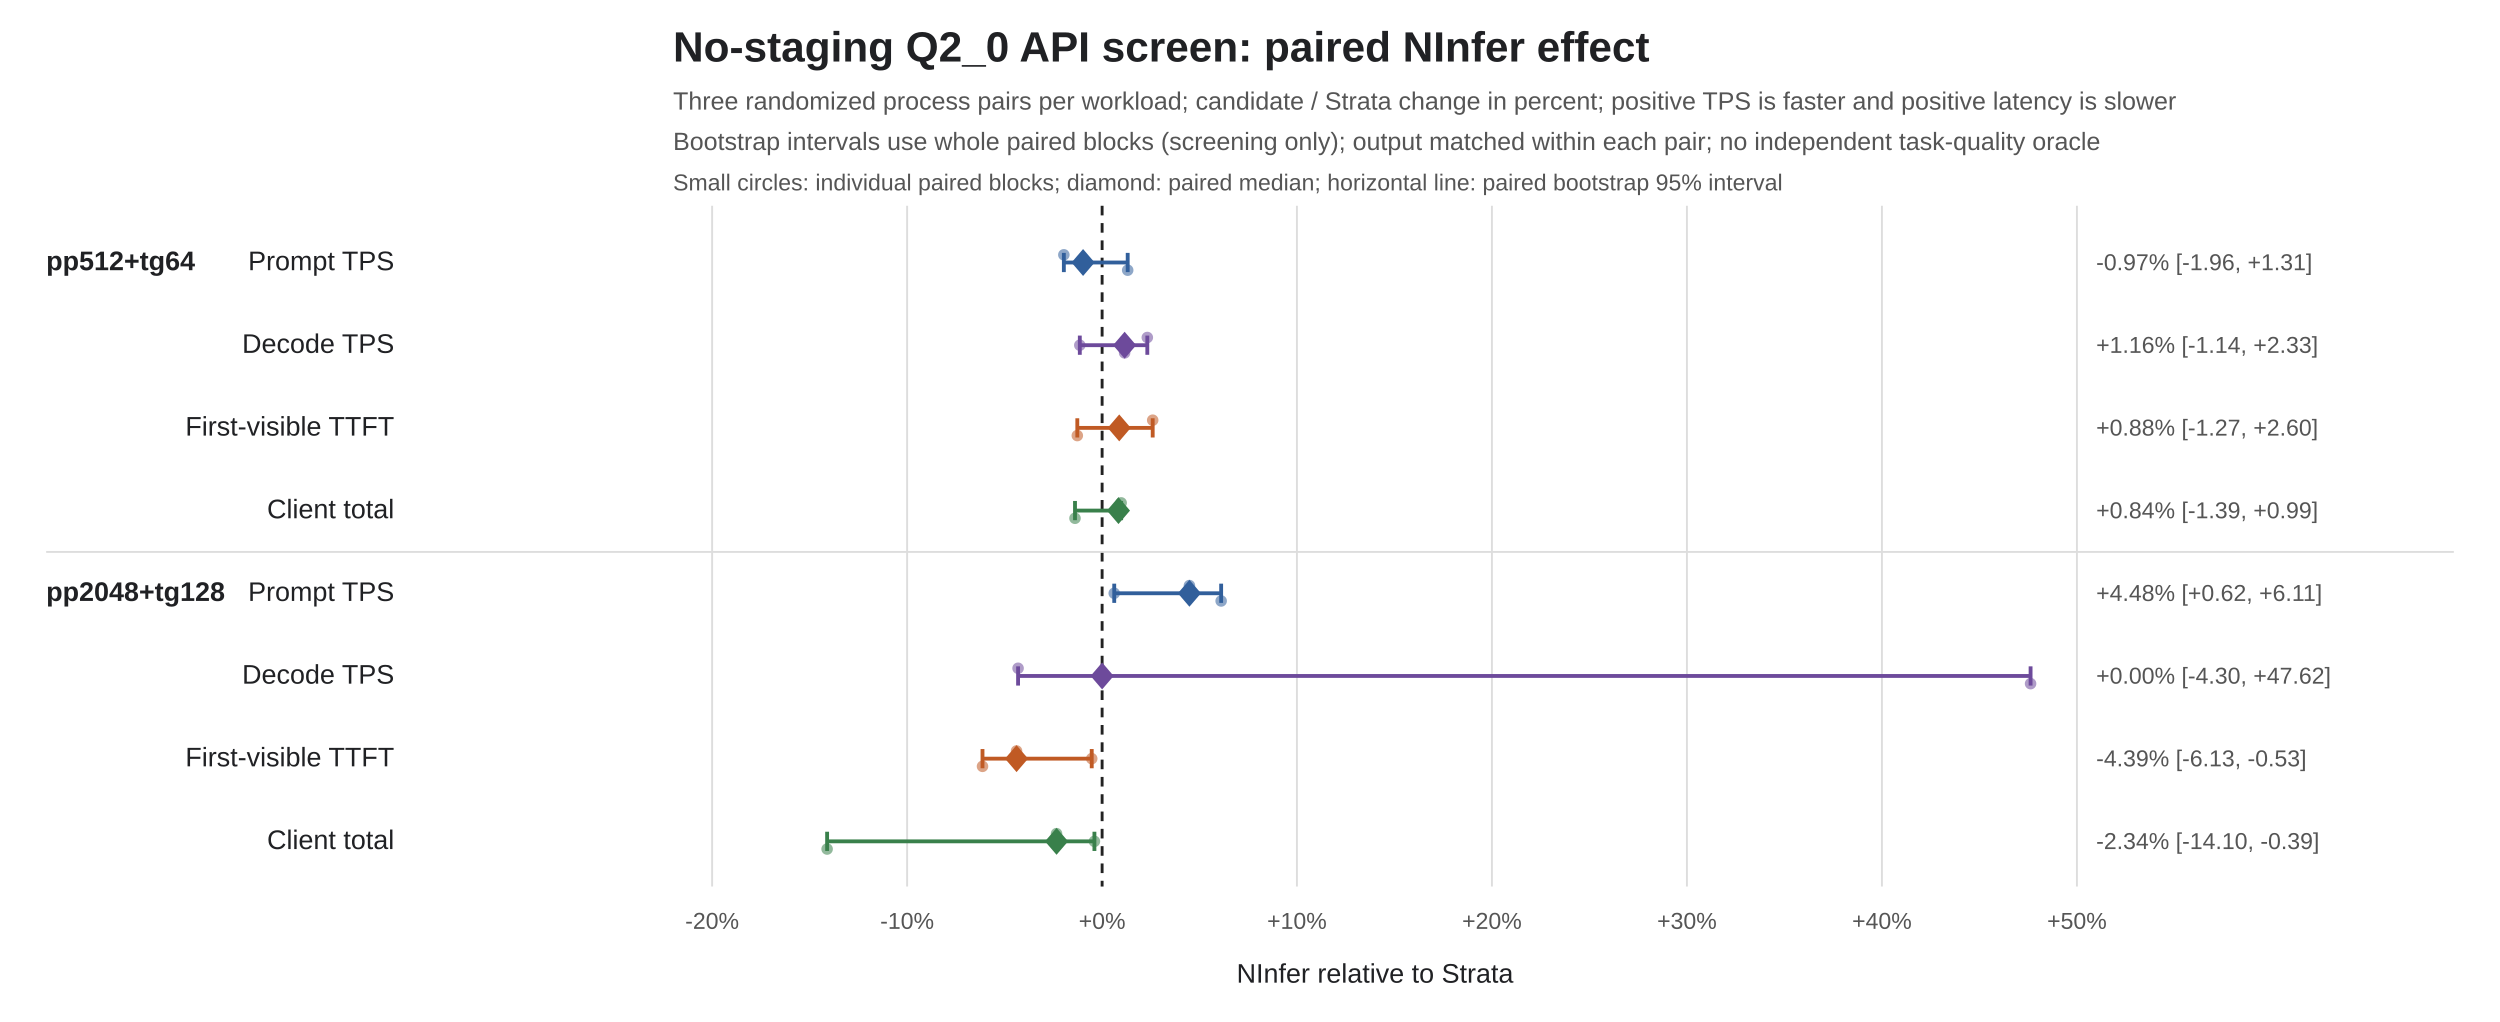
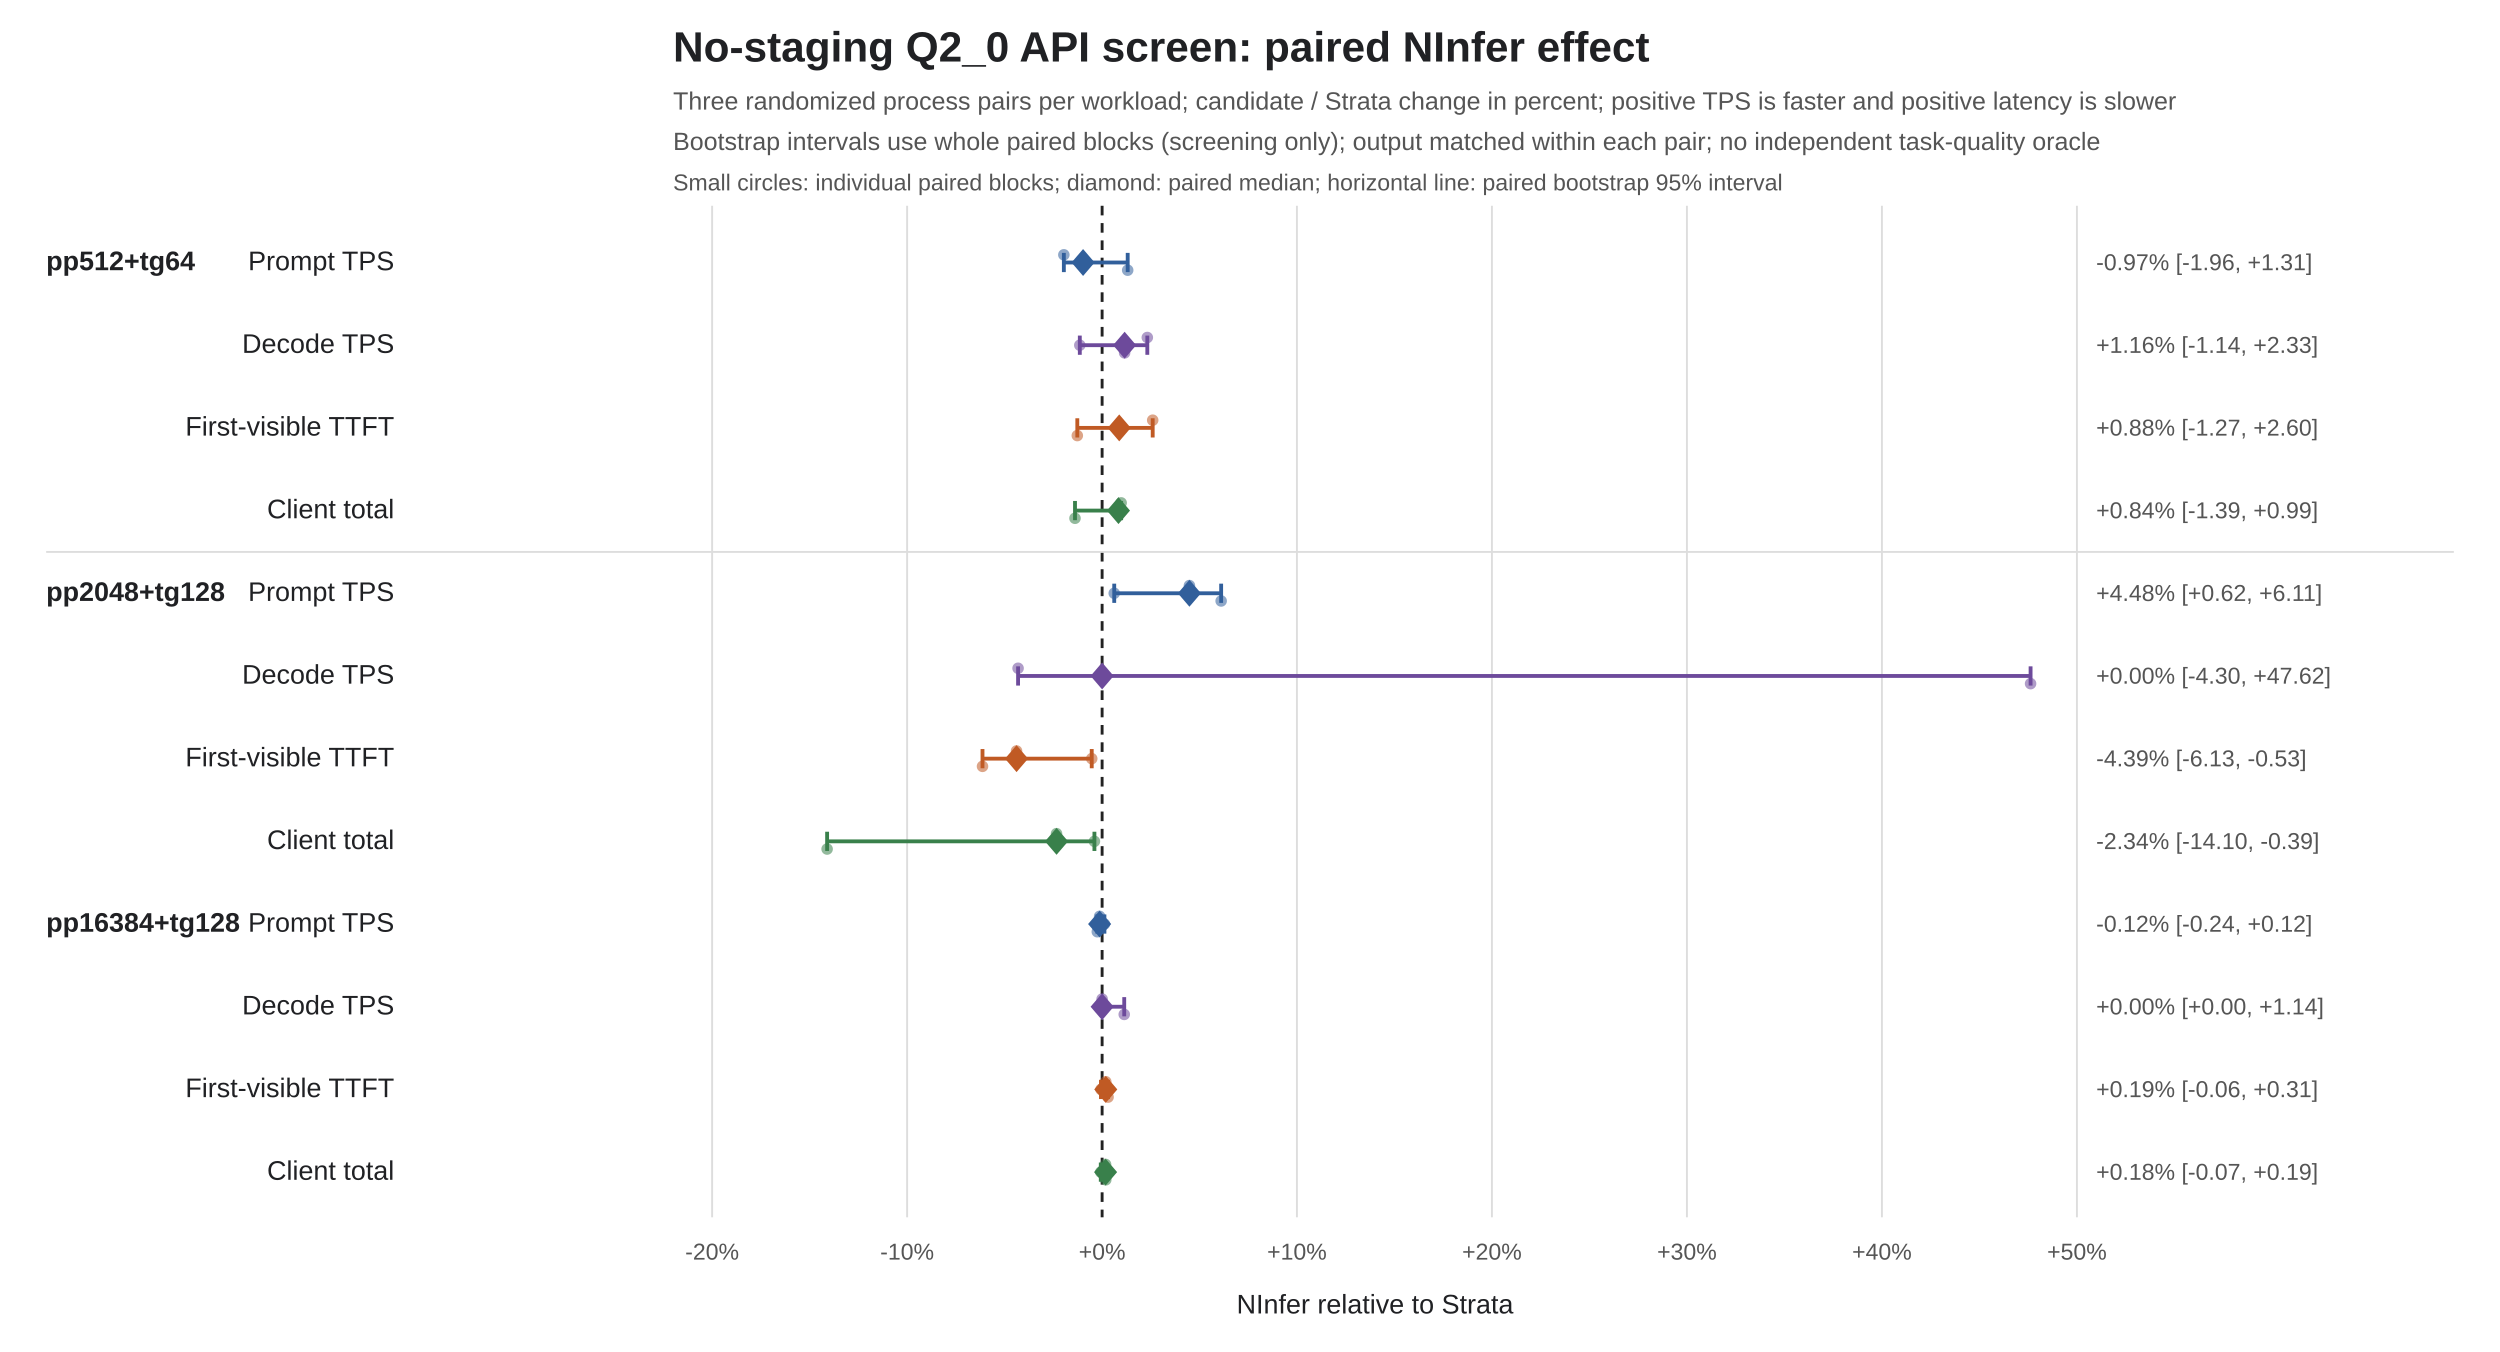
- <svg xmlns="http://www.w3.org/2000/svg" width="1300" height="531" viewBox="0 0 1300 531">
+ <svg xmlns="http://www.w3.org/2000/svg" width="1300" height="703" viewBox="0 0 1300 703">
  <style>text{font-family:Arial,sans-serif;fill:#202124}.title{font-size:22px;font-weight:bold}.sub{font-size:13px;fill:#555}.label{font-size:14px}.small{font-size:12px;fill:#555}.axis{stroke:#777;stroke-width:1}.grid{stroke:#ddd;stroke-width:1}.zero{stroke:#222;stroke-width:1.5;stroke-dasharray:5 4}.ci{stroke-width:2}.pair{opacity:.55}</style>
  <text x="350" y="32" class="title">No-staging Q2_0 API screen: paired NInfer effect</text>
  <text x="350" y="57" class="sub">Three randomized process pairs per workload; candidate / Strata change in percent; positive TPS is faster and positive latency is slower</text>
  <text x="350" y="78" class="sub">Bootstrap intervals use whole paired blocks (screening only); output matched within each pair; no independent task-quality oracle</text>
  <text x="350" y="99" class="small">Small circles: individual paired blocks; diamond: paired median; horizontal line: paired bootstrap 95% interval</text>
-   <line x1="370.3" y1="107" x2="370.3" y2="461" class="grid" />
-   <text x="370.3" y="483" text-anchor="middle" class="small">-20%</text>
-   <line x1="471.7" y1="107" x2="471.7" y2="461" class="grid" />
-   <text x="471.7" y="483" text-anchor="middle" class="small">-10%</text>
-   <line x1="573.1" y1="107" x2="573.1" y2="461" class="zero" />
-   <text x="573.1" y="483" text-anchor="middle" class="small">+0%</text>
-   <line x1="674.4" y1="107" x2="674.4" y2="461" class="grid" />
-   <text x="674.4" y="483" text-anchor="middle" class="small">+10%</text>
-   <line x1="775.8" y1="107" x2="775.8" y2="461" class="grid" />
-   <text x="775.8" y="483" text-anchor="middle" class="small">+20%</text>
-   <line x1="877.2" y1="107" x2="877.2" y2="461" class="grid" />
-   <text x="877.2" y="483" text-anchor="middle" class="small">+30%</text>
-   <line x1="978.6" y1="107" x2="978.6" y2="461" class="grid" />
-   <text x="978.6" y="483" text-anchor="middle" class="small">+40%</text>
-   <line x1="1080.0" y1="107" x2="1080.0" y2="461" class="grid" />
-   <text x="1080.0" y="483" text-anchor="middle" class="small">+50%</text>
+   <line x1="370.3" y1="107" x2="370.3" y2="633" class="grid" />
+   <text x="370.3" y="655" text-anchor="middle" class="small">-20%</text>
+   <line x1="471.7" y1="107" x2="471.7" y2="633" class="grid" />
+   <text x="471.7" y="655" text-anchor="middle" class="small">-10%</text>
+   <line x1="573.1" y1="107" x2="573.1" y2="633" class="zero" />
+   <text x="573.1" y="655" text-anchor="middle" class="small">+0%</text>
+   <line x1="674.4" y1="107" x2="674.4" y2="633" class="grid" />
+   <text x="674.4" y="655" text-anchor="middle" class="small">+10%</text>
+   <line x1="775.8" y1="107" x2="775.8" y2="633" class="grid" />
+   <text x="775.8" y="655" text-anchor="middle" class="small">+20%</text>
+   <line x1="877.2" y1="107" x2="877.2" y2="633" class="grid" />
+   <text x="877.2" y="655" text-anchor="middle" class="small">+30%</text>
+   <line x1="978.6" y1="107" x2="978.6" y2="633" class="grid" />
+   <text x="978.6" y="655" text-anchor="middle" class="small">+40%</text>
+   <line x1="1080.0" y1="107" x2="1080.0" y2="633" class="grid" />
+   <text x="1080.0" y="655" text-anchor="middle" class="small">+50%</text>
  <text x="24" y="140.5" class="label" font-weight="bold">pp512+tg64</text>
  <text x="205" y="140.5" text-anchor="end" class="label">Prompt TPS</text>
  <line x1="553.2" y1="136.5" x2="586.4" y2="136.5" class="ci" stroke="#315f9b" />
  <line x1="553.2" y1="131.5" x2="553.2" y2="141.5" class="ci" stroke="#315f9b" />
  <line x1="586.4" y1="131.5" x2="586.4" y2="141.5" class="ci" stroke="#315f9b" />
  <circle cx="553.2" cy="132.5" r="3" fill="#315f9b" class="pair" />
  <circle cx="563.2" cy="136.5" r="3" fill="#315f9b" class="pair" />
  <circle cx="586.4" cy="140.5" r="3" fill="#315f9b" class="pair" />
  <path d="M 563.2 129.5 L 569.2 136.5 L 563.2 143.5 L 557.2 136.5 Z" fill="#315f9b" />
  <text x="1090" y="140.5" class="small">-0.97% [-1.96, +1.31]</text>
  <text x="205" y="183.5" text-anchor="end" class="label">Decode TPS</text>
  <line x1="561.5" y1="179.5" x2="596.6" y2="179.5" class="ci" stroke="#6d4a9b" />
  <line x1="561.5" y1="174.5" x2="561.5" y2="184.5" class="ci" stroke="#6d4a9b" />
  <line x1="596.6" y1="174.5" x2="596.6" y2="184.5" class="ci" stroke="#6d4a9b" />
  <circle cx="596.6" cy="175.5" r="3" fill="#6d4a9b" class="pair" />
  <circle cx="561.5" cy="179.5" r="3" fill="#6d4a9b" class="pair" />
  <circle cx="584.8" cy="183.5" r="3" fill="#6d4a9b" class="pair" />
  <path d="M 584.8 172.5 L 590.8 179.5 L 584.8 186.5 L 578.8 179.5 Z" fill="#6d4a9b" />
  <text x="1090" y="183.5" class="small">+1.16% [-1.14, +2.33]</text>
  <text x="205" y="226.5" text-anchor="end" class="label">First-visible TTFT</text>
  <line x1="560.2" y1="222.5" x2="599.4" y2="222.5" class="ci" stroke="#c05a24" />
  <line x1="560.2" y1="217.5" x2="560.2" y2="227.5" class="ci" stroke="#c05a24" />
  <line x1="599.4" y1="217.5" x2="599.4" y2="227.5" class="ci" stroke="#c05a24" />
  <circle cx="599.4" cy="218.5" r="3" fill="#c05a24" class="pair" />
  <circle cx="582.0" cy="222.5" r="3" fill="#c05a24" class="pair" />
  <circle cx="560.2" cy="226.5" r="3" fill="#c05a24" class="pair" />
  <path d="M 582.0 215.5 L 588.0 222.5 L 582.0 229.5 L 576.0 222.5 Z" fill="#c05a24" />
  <text x="1090" y="226.5" class="small">+0.88% [-1.27, +2.60]</text>
  <text x="205" y="269.5" text-anchor="end" class="label">Client total</text>
  <line x1="559.0" y1="265.5" x2="583.0" y2="265.5" class="ci" stroke="#39804b" />
  <line x1="559.0" y1="260.5" x2="559.0" y2="270.5" class="ci" stroke="#39804b" />
  <line x1="583.0" y1="260.5" x2="583.0" y2="270.5" class="ci" stroke="#39804b" />
  <circle cx="583.0" cy="261.5" r="3" fill="#39804b" class="pair" />
  <circle cx="581.6" cy="265.5" r="3" fill="#39804b" class="pair" />
  <circle cx="559.0" cy="269.5" r="3" fill="#39804b" class="pair" />
  <path d="M 581.6 258.5 L 587.6 265.5 L 581.6 272.5 L 575.6 265.5 Z" fill="#39804b" />
  <text x="1090" y="269.5" class="small">+0.84% [-1.39, +0.99]</text>
  <line x1="24" y1="287.0" x2="1276" y2="287.0" class="grid" />
  <text x="24" y="312.5" class="label" font-weight="bold">pp2048+tg128</text>
  <text x="205" y="312.5" text-anchor="end" class="label">Prompt TPS</text>
  <line x1="579.4" y1="308.5" x2="635.0" y2="308.5" class="ci" stroke="#315f9b" />
  <line x1="579.4" y1="303.5" x2="579.4" y2="313.5" class="ci" stroke="#315f9b" />
  <line x1="635.0" y1="303.5" x2="635.0" y2="313.5" class="ci" stroke="#315f9b" />
  <circle cx="618.5" cy="304.5" r="3" fill="#315f9b" class="pair" />
  <circle cx="579.4" cy="308.5" r="3" fill="#315f9b" class="pair" />
  <circle cx="635.0" cy="312.5" r="3" fill="#315f9b" class="pair" />
  <path d="M 618.5 301.5 L 624.5 308.5 L 618.5 315.5 L 612.5 308.5 Z" fill="#315f9b" />
  <text x="1090" y="312.5" class="small">+4.48% [+0.62, +6.11]</text>
  <text x="205" y="355.5" text-anchor="end" class="label">Decode TPS</text>
  <line x1="529.4" y1="351.5" x2="1055.9" y2="351.5" class="ci" stroke="#6d4a9b" />
  <line x1="529.4" y1="346.5" x2="529.4" y2="356.5" class="ci" stroke="#6d4a9b" />
  <line x1="1055.9" y1="346.5" x2="1055.9" y2="356.5" class="ci" stroke="#6d4a9b" />
  <circle cx="529.4" cy="347.5" r="3" fill="#6d4a9b" class="pair" />
  <circle cx="573.1" cy="351.5" r="3" fill="#6d4a9b" class="pair" />
  <circle cx="1055.9" cy="355.5" r="3" fill="#6d4a9b" class="pair" />
  <path d="M 573.1 344.5 L 579.1 351.5 L 573.1 358.5 L 567.1 351.5 Z" fill="#6d4a9b" />
  <text x="1090" y="355.5" class="small">+0.00% [-4.30, +47.62]</text>
  <text x="205" y="398.5" text-anchor="end" class="label">First-visible TTFT</text>
  <line x1="510.9" y1="394.5" x2="567.7" y2="394.5" class="ci" stroke="#c05a24" />
  <line x1="510.9" y1="389.5" x2="510.9" y2="399.5" class="ci" stroke="#c05a24" />
  <line x1="567.7" y1="389.5" x2="567.7" y2="399.5" class="ci" stroke="#c05a24" />
  <circle cx="528.6" cy="390.5" r="3" fill="#c05a24" class="pair" />
  <circle cx="567.7" cy="394.5" r="3" fill="#c05a24" class="pair" />
  <circle cx="510.9" cy="398.5" r="3" fill="#c05a24" class="pair" />
  <path d="M 528.6 387.5 L 534.6 394.5 L 528.6 401.5 L 522.6 394.5 Z" fill="#c05a24" />
  <text x="1090" y="398.5" class="small">-4.39% [-6.13, -0.53]</text>
  <text x="205" y="441.5" text-anchor="end" class="label">Client total</text>
  <line x1="430.1" y1="437.5" x2="569.1" y2="437.5" class="ci" stroke="#39804b" />
  <line x1="430.1" y1="432.5" x2="430.1" y2="442.5" class="ci" stroke="#39804b" />
  <line x1="569.1" y1="432.5" x2="569.1" y2="442.5" class="ci" stroke="#39804b" />
  <circle cx="549.4" cy="433.5" r="3" fill="#39804b" class="pair" />
  <circle cx="569.1" cy="437.5" r="3" fill="#39804b" class="pair" />
  <circle cx="430.1" cy="441.5" r="3" fill="#39804b" class="pair" />
  <path d="M 549.4 430.5 L 555.4 437.5 L 549.4 444.5 L 543.4 437.5 Z" fill="#39804b" />
  <text x="1090" y="441.5" class="small">-2.34% [-14.10, -0.39]</text>
-   <text x="715.0" y="511" text-anchor="middle" class="label">NInfer relative to Strata</text>
+   <text x="24" y="484.5" class="label" font-weight="bold">pp16384+tg128</text>
+   <text x="205" y="484.5" text-anchor="end" class="label">Prompt TPS</text>
+   <line x1="570.6" y1="480.5" x2="574.3" y2="480.5" class="ci" stroke="#315f9b" />
+   <line x1="570.6" y1="475.5" x2="570.6" y2="485.5" class="ci" stroke="#315f9b" />
+   <line x1="574.3" y1="475.5" x2="574.3" y2="485.5" class="ci" stroke="#315f9b" />
+   <circle cx="571.8" cy="476.5" r="3" fill="#315f9b" class="pair" />
+   <circle cx="574.3" cy="480.5" r="3" fill="#315f9b" class="pair" />
+   <circle cx="570.6" cy="484.5" r="3" fill="#315f9b" class="pair" />
+   <path d="M 571.8 473.5 L 577.8 480.5 L 571.8 487.5 L 565.8 480.5 Z" fill="#315f9b" />
+   <text x="1090" y="484.5" class="small">-0.12% [-0.24, +0.12]</text>
+   <text x="205" y="527.5" text-anchor="end" class="label">Decode TPS</text>
+   <line x1="573.1" y1="523.5" x2="584.6" y2="523.5" class="ci" stroke="#6d4a9b" />
+   <line x1="573.1" y1="518.5" x2="573.1" y2="528.5" class="ci" stroke="#6d4a9b" />
+   <line x1="584.6" y1="518.5" x2="584.6" y2="528.5" class="ci" stroke="#6d4a9b" />
+   <circle cx="573.1" cy="519.5" r="3" fill="#6d4a9b" class="pair" />
+   <circle cx="573.1" cy="523.5" r="3" fill="#6d4a9b" class="pair" />
+   <circle cx="584.6" cy="527.5" r="3" fill="#6d4a9b" class="pair" />
+   <path d="M 573.1 516.5 L 579.1 523.5 L 573.1 530.5 L 567.1 523.5 Z" fill="#6d4a9b" />
+   <text x="1090" y="527.5" class="small">+0.00% [+0.00, +1.14]</text>
+   <text x="205" y="570.5" text-anchor="end" class="label">First-visible TTFT</text>
+   <line x1="572.5" y1="566.5" x2="576.2" y2="566.5" class="ci" stroke="#c05a24" />
+   <line x1="572.5" y1="561.5" x2="572.5" y2="571.5" class="ci" stroke="#c05a24" />
+   <line x1="576.2" y1="561.5" x2="576.2" y2="571.5" class="ci" stroke="#c05a24" />
+   <circle cx="575.0" cy="562.5" r="3" fill="#c05a24" class="pair" />
+   <circle cx="572.5" cy="566.5" r="3" fill="#c05a24" class="pair" />
+   <circle cx="576.2" cy="570.5" r="3" fill="#c05a24" class="pair" />
+   <path d="M 575.0 559.5 L 581.0 566.5 L 575.0 573.5 L 569.0 566.5 Z" fill="#c05a24" />
+   <text x="1090" y="570.5" class="small">+0.19% [-0.06, +0.31]</text>
+   <text x="205" y="613.5" text-anchor="end" class="label">Client total</text>
+   <line x1="572.4" y1="609.5" x2="575.0" y2="609.5" class="ci" stroke="#39804b" />
+   <line x1="572.4" y1="604.5" x2="572.4" y2="614.5" class="ci" stroke="#39804b" />
+   <line x1="575.0" y1="604.5" x2="575.0" y2="614.5" class="ci" stroke="#39804b" />
+   <circle cx="574.9" cy="605.5" r="3" fill="#39804b" class="pair" />
+   <circle cx="572.4" cy="609.5" r="3" fill="#39804b" class="pair" />
+   <circle cx="575.0" cy="613.5" r="3" fill="#39804b" class="pair" />
+   <path d="M 574.9 602.5 L 580.9 609.5 L 574.9 616.5 L 568.9 609.5 Z" fill="#39804b" />
+   <text x="1090" y="613.5" class="small">+0.18% [-0.07, +0.19]</text>
+   <text x="715.0" y="683" text-anchor="middle" class="label">NInfer relative to Strata</text>
</svg>
